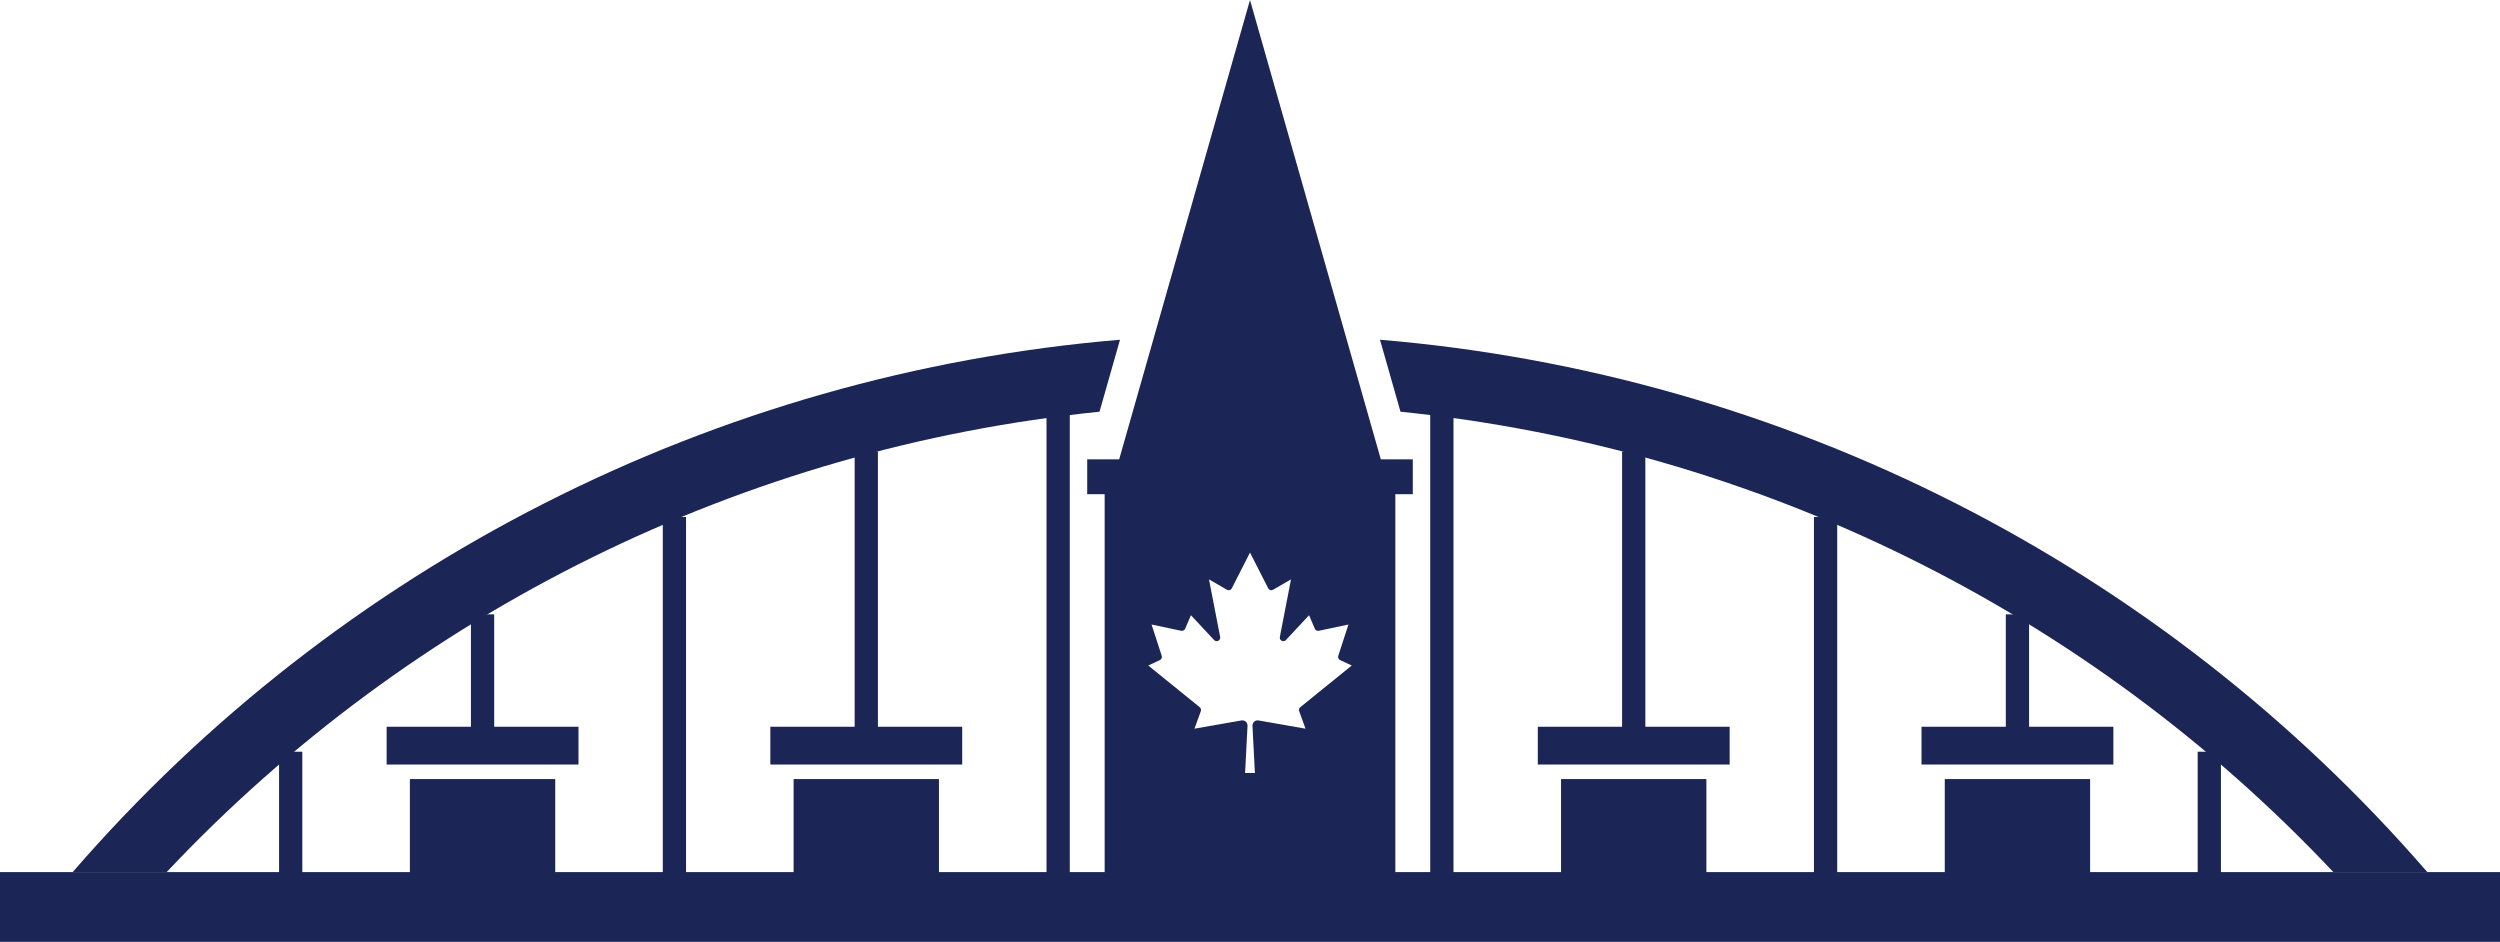
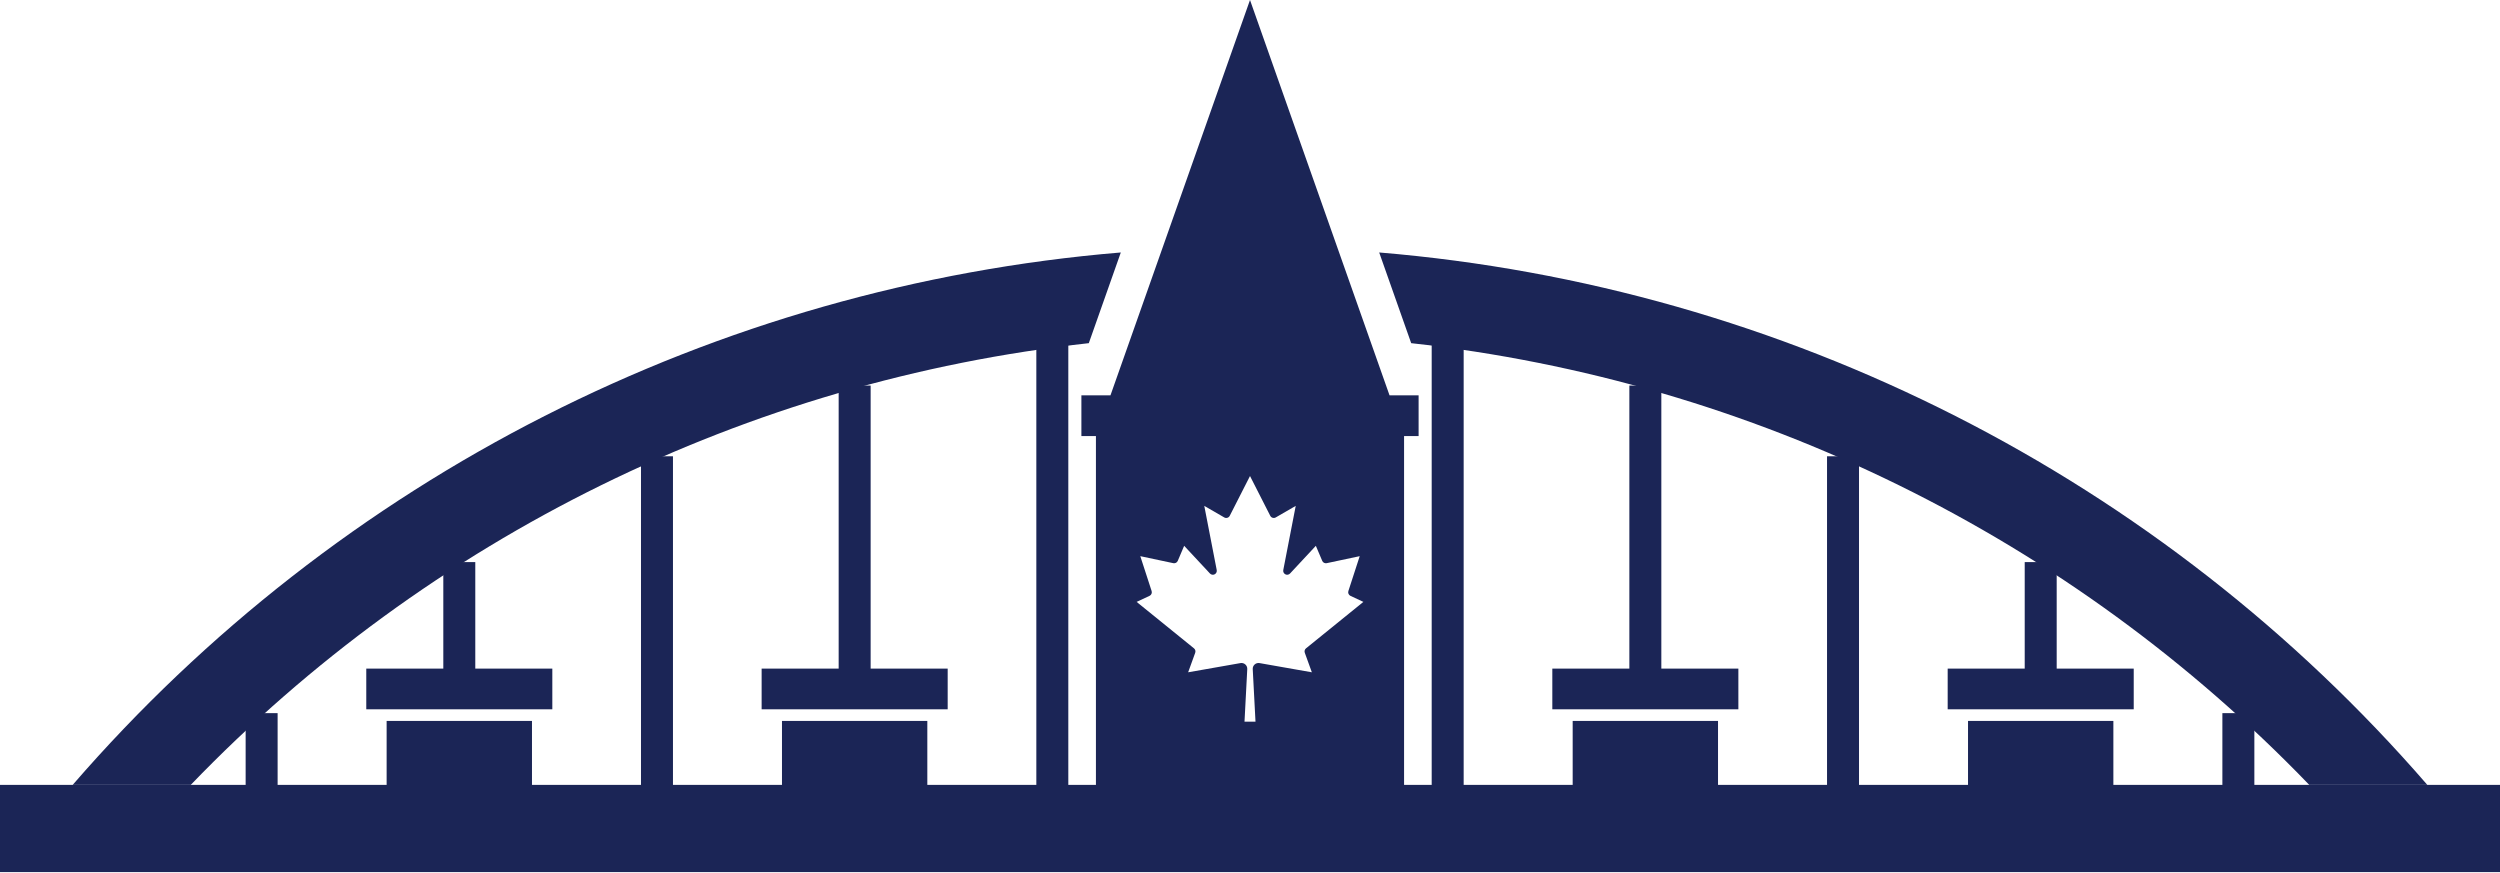
- <svg xmlns="http://www.w3.org/2000/svg" viewBox="70 120 860 324" width="860" height="324" role="img" aria-label="FrancoBridge">
-   <path fill="#1B2556" d="M905 420A535.81 535.81 0 0 0 544.72 236.87L551.77 261.63A511.81 511.81 0 0 1 872.67 420ZM95 420A535.81 535.81 0 0 1 455.28 236.87L448.23 261.63A511.81 511.81 0 0 0 127.33 420Z" />
-   <path fill="#1B2556" d="M430 262.27H438V420.5H430ZM562 262.27H570V420.5H562ZM364 275.31H372V370.5H364ZM628 275.31H636V370.5H628ZM298 297.85H306V420.5H298ZM694 297.85H702V420.5H694ZM232 331.34H240V370.5H232ZM760 331.34H768V370.5H760ZM166 378.59H174V420.5H166ZM826 378.59H834V420.5H826ZM70 420H930V444H70ZM343 388H393V420.5H343ZM335 370H401V383H335ZM607 388H657V420.5H607ZM599 370H665V383H599ZM211 388H261V420.5H211ZM203 370H269V383H203ZM739 388H789V420.5H739ZM731 370H797V383H731Z" />
-   <path fill="#1B2556" fill-rule="evenodd" d="M450 420.5V290H444V278H455L500 120L545 278H556V290H550V420.5ZM498.31 385.92L499.15 369.68A1.79 1.79 0 0 0 497.06 367.83L480.9 370.67L483.08 364.65A1.22 1.22 0 0 0 482.71 363.28L465 348.94L468.99 347.08A1.22 1.22 0 0 0 469.63 345.59L466.13 334.83L476.33 336.99A1.22 1.22 0 0 0 477.7 336.28L479.68 331.63L487.64 340.17A1.22 1.22 0 0 0 489.73 339.1L485.89 319.3L492.04 322.86A1.22 1.22 0 0 0 493.75 322.35L500 310.08L506.25 322.35A1.22 1.22 0 0 0 507.96 322.86L514.11 319.3L510.27 339.1A1.22 1.22 0 0 0 512.36 340.17L520.32 331.63L522.3 336.28A1.22 1.22 0 0 0 523.67 336.99L533.87 334.83L530.37 345.59A1.22 1.22 0 0 0 531.01 347.08L535 348.94L517.29 363.28A1.22 1.22 0 0 0 516.92 364.65L519.1 370.67L502.94 367.83A1.79 1.79 0 0 0 500.85 369.68L501.69 385.92Z" />
+ <svg xmlns="http://www.w3.org/2000/svg" viewBox="70 150 860 300" width="860" height="300" role="img" aria-label="FrancoBridge">
+   <path fill="#1B2556" d="M905 420A535.81 535.81 0 0 0 544.44 236.85L555.45 268.05A505.81 505.81 0 0 1 864.38 420ZM95 420A535.81 535.81 0 0 1 455.56 236.85L444.55 268.05A505.81 505.81 0 0 0 135.62 420Z" />
+   <path fill="#1B2556" d="M426.5 268.59H437.5V420.5H426.5ZM562.5 268.59H573.5V420.5H562.5ZM358.5 282.63H369.5V380.5H358.5ZM630.5 282.63H641.5V380.5H630.5ZM290.5 306.96H301.5V420.5H290.5ZM698.5 306.96H709.5V420.5H698.5ZM222.5 343.36H233.5V380.5H222.5ZM766.5 343.36H777.5V380.5H766.5ZM154.5 395.32H165.5V420.5H154.5ZM834.5 395.32H845.5V420.5H834.5ZM70 420H930V450H70ZM339 398H389V420.5H339ZM332 380H396V394H332ZM611 398H661V420.5H611ZM604 380H668V394H604ZM203 398H253V420.5H203ZM196 380H260V394H196ZM747 398H797V420.5H747ZM740 380H804V394H740Z" />
+   <path fill="#1B2556" fill-rule="evenodd" d="M447 420.5V300H442V286H452L500 150L548 286H558V300H553V420.5ZM498.11 398.25L499.06 380.15A1.99 1.99 0 0 0 496.73 378.1L478.72 381.27L481.15 374.56A1.36 1.36 0 0 0 480.73 373.03L461 357.05L465.45 354.97A1.36 1.36 0 0 0 466.16 353.32L462.26 341.32L473.62 343.73A1.36 1.36 0 0 0 475.15 342.94L477.35 337.76L486.22 347.28A1.36 1.36 0 0 0 488.55 346.08L484.27 324.02L491.13 327.99A1.36 1.36 0 0 0 493.04 327.42L500 313.75L506.96 327.42A1.36 1.36 0 0 0 508.87 327.99L515.73 324.02L511.45 346.08A1.36 1.36 0 0 0 513.78 347.28L522.65 337.76L524.85 342.94A1.36 1.36 0 0 0 526.38 343.73L537.74 341.32L533.84 353.32A1.36 1.36 0 0 0 534.55 354.97L539 357.05L519.27 373.03A1.36 1.36 0 0 0 518.85 374.56L521.28 381.27L503.27 378.1A1.99 1.99 0 0 0 500.94 380.15L501.89 398.25Z" />
</svg>
